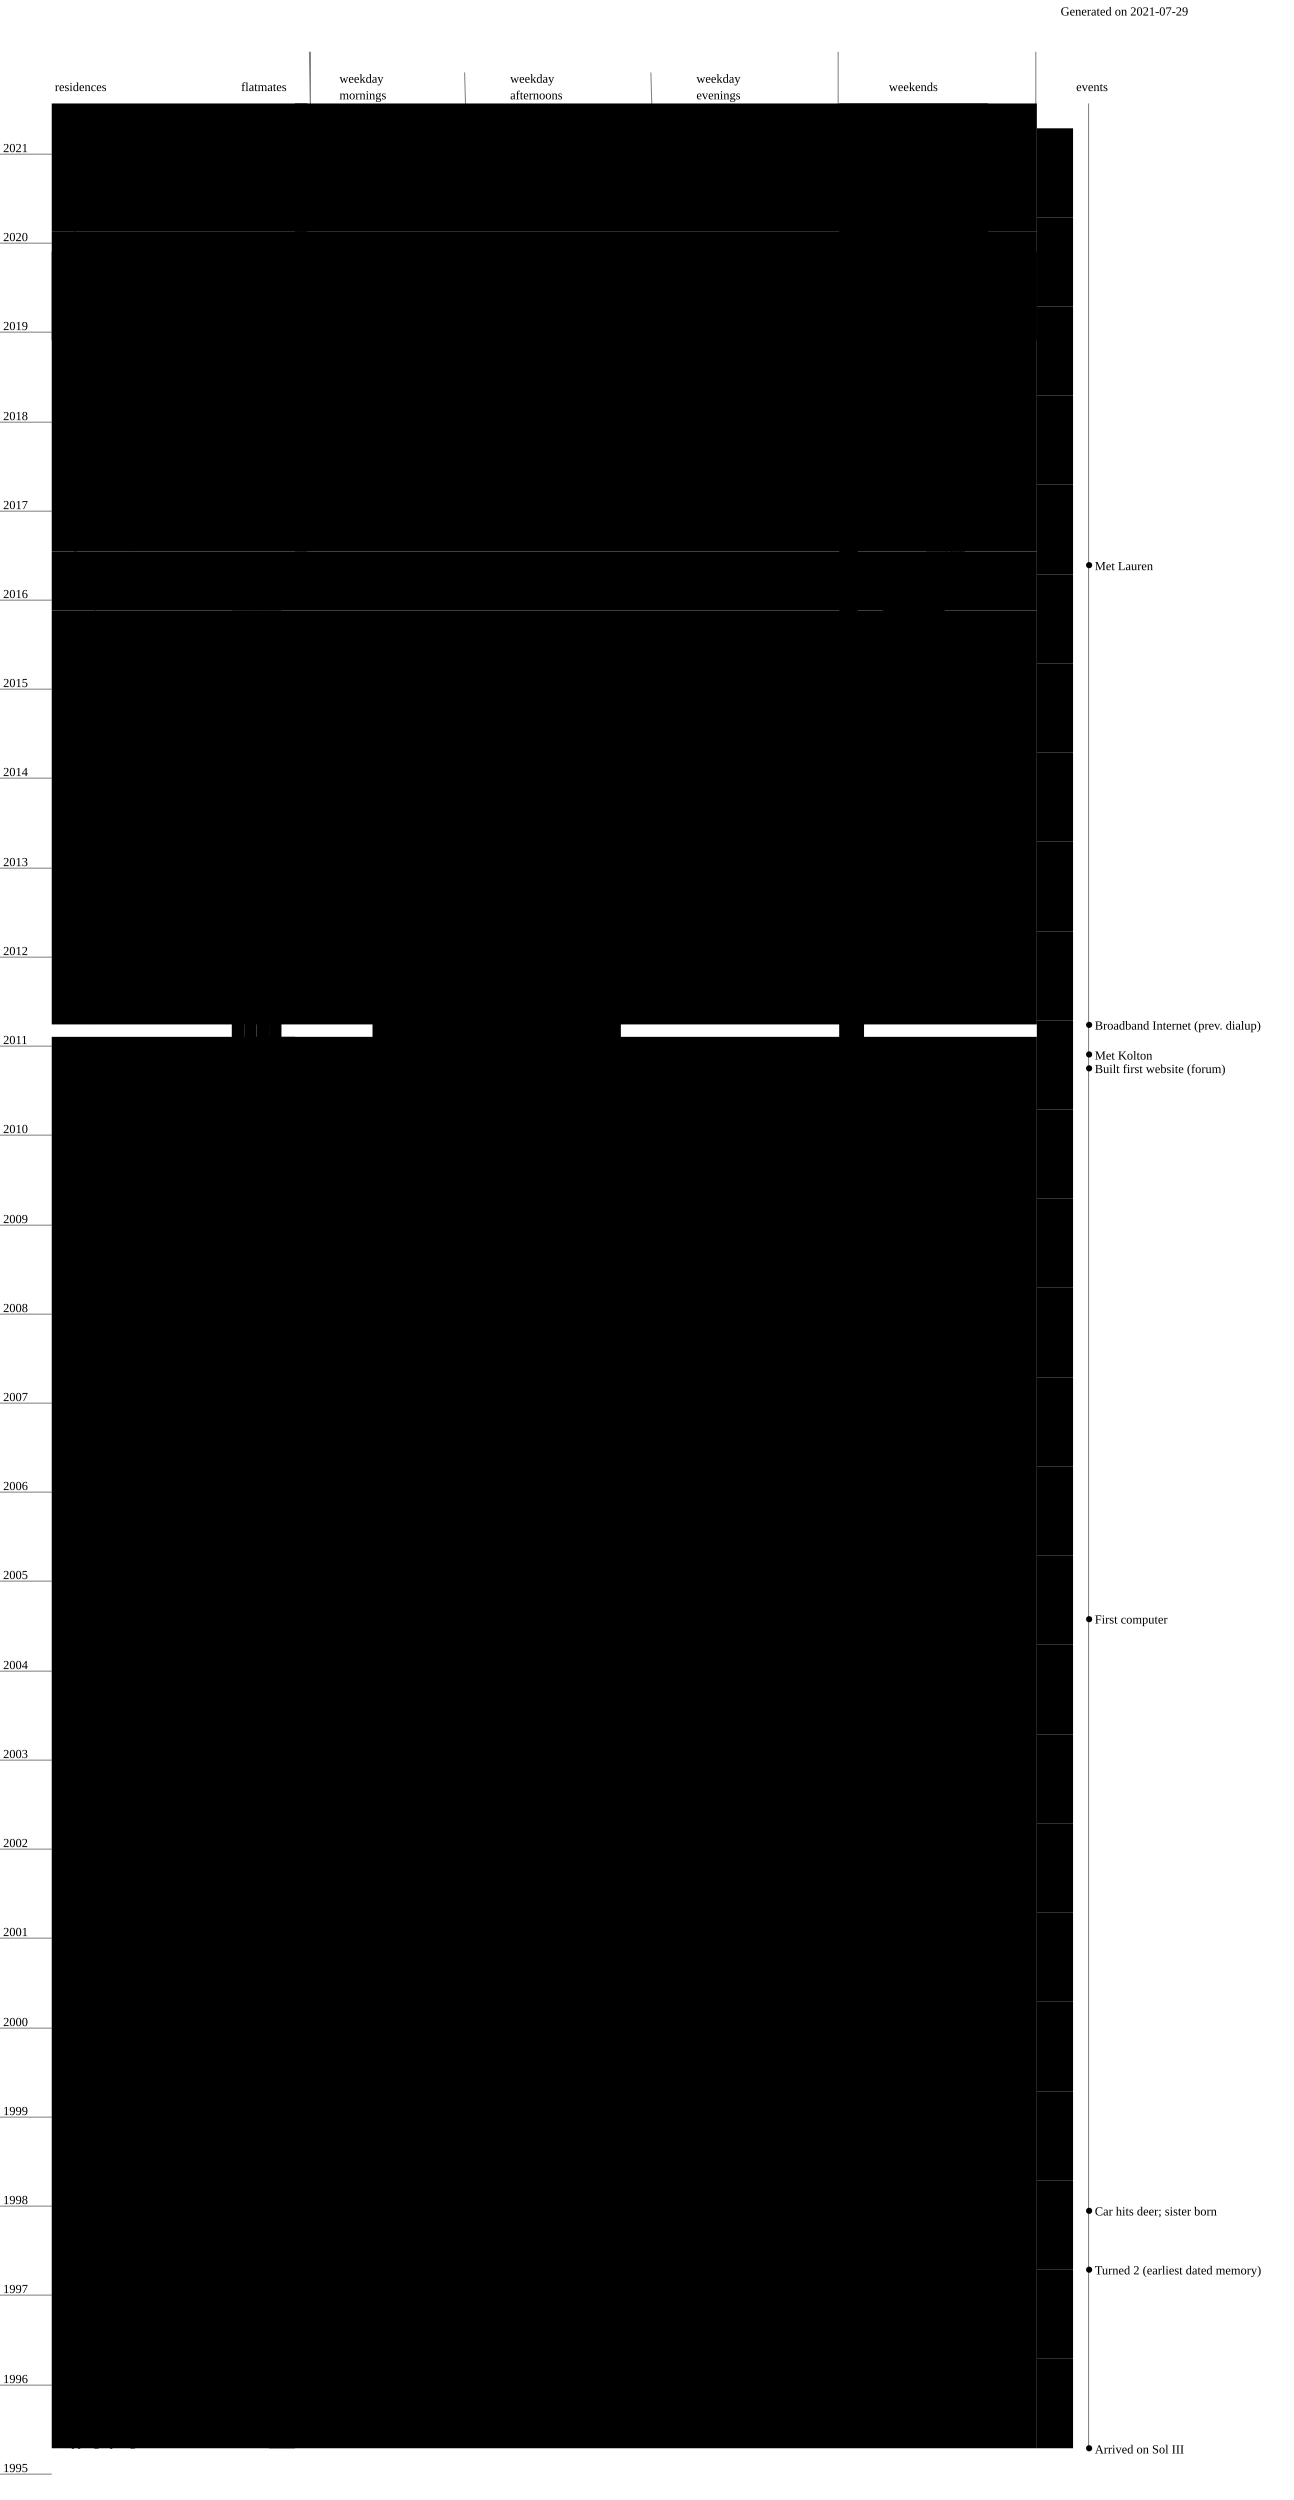
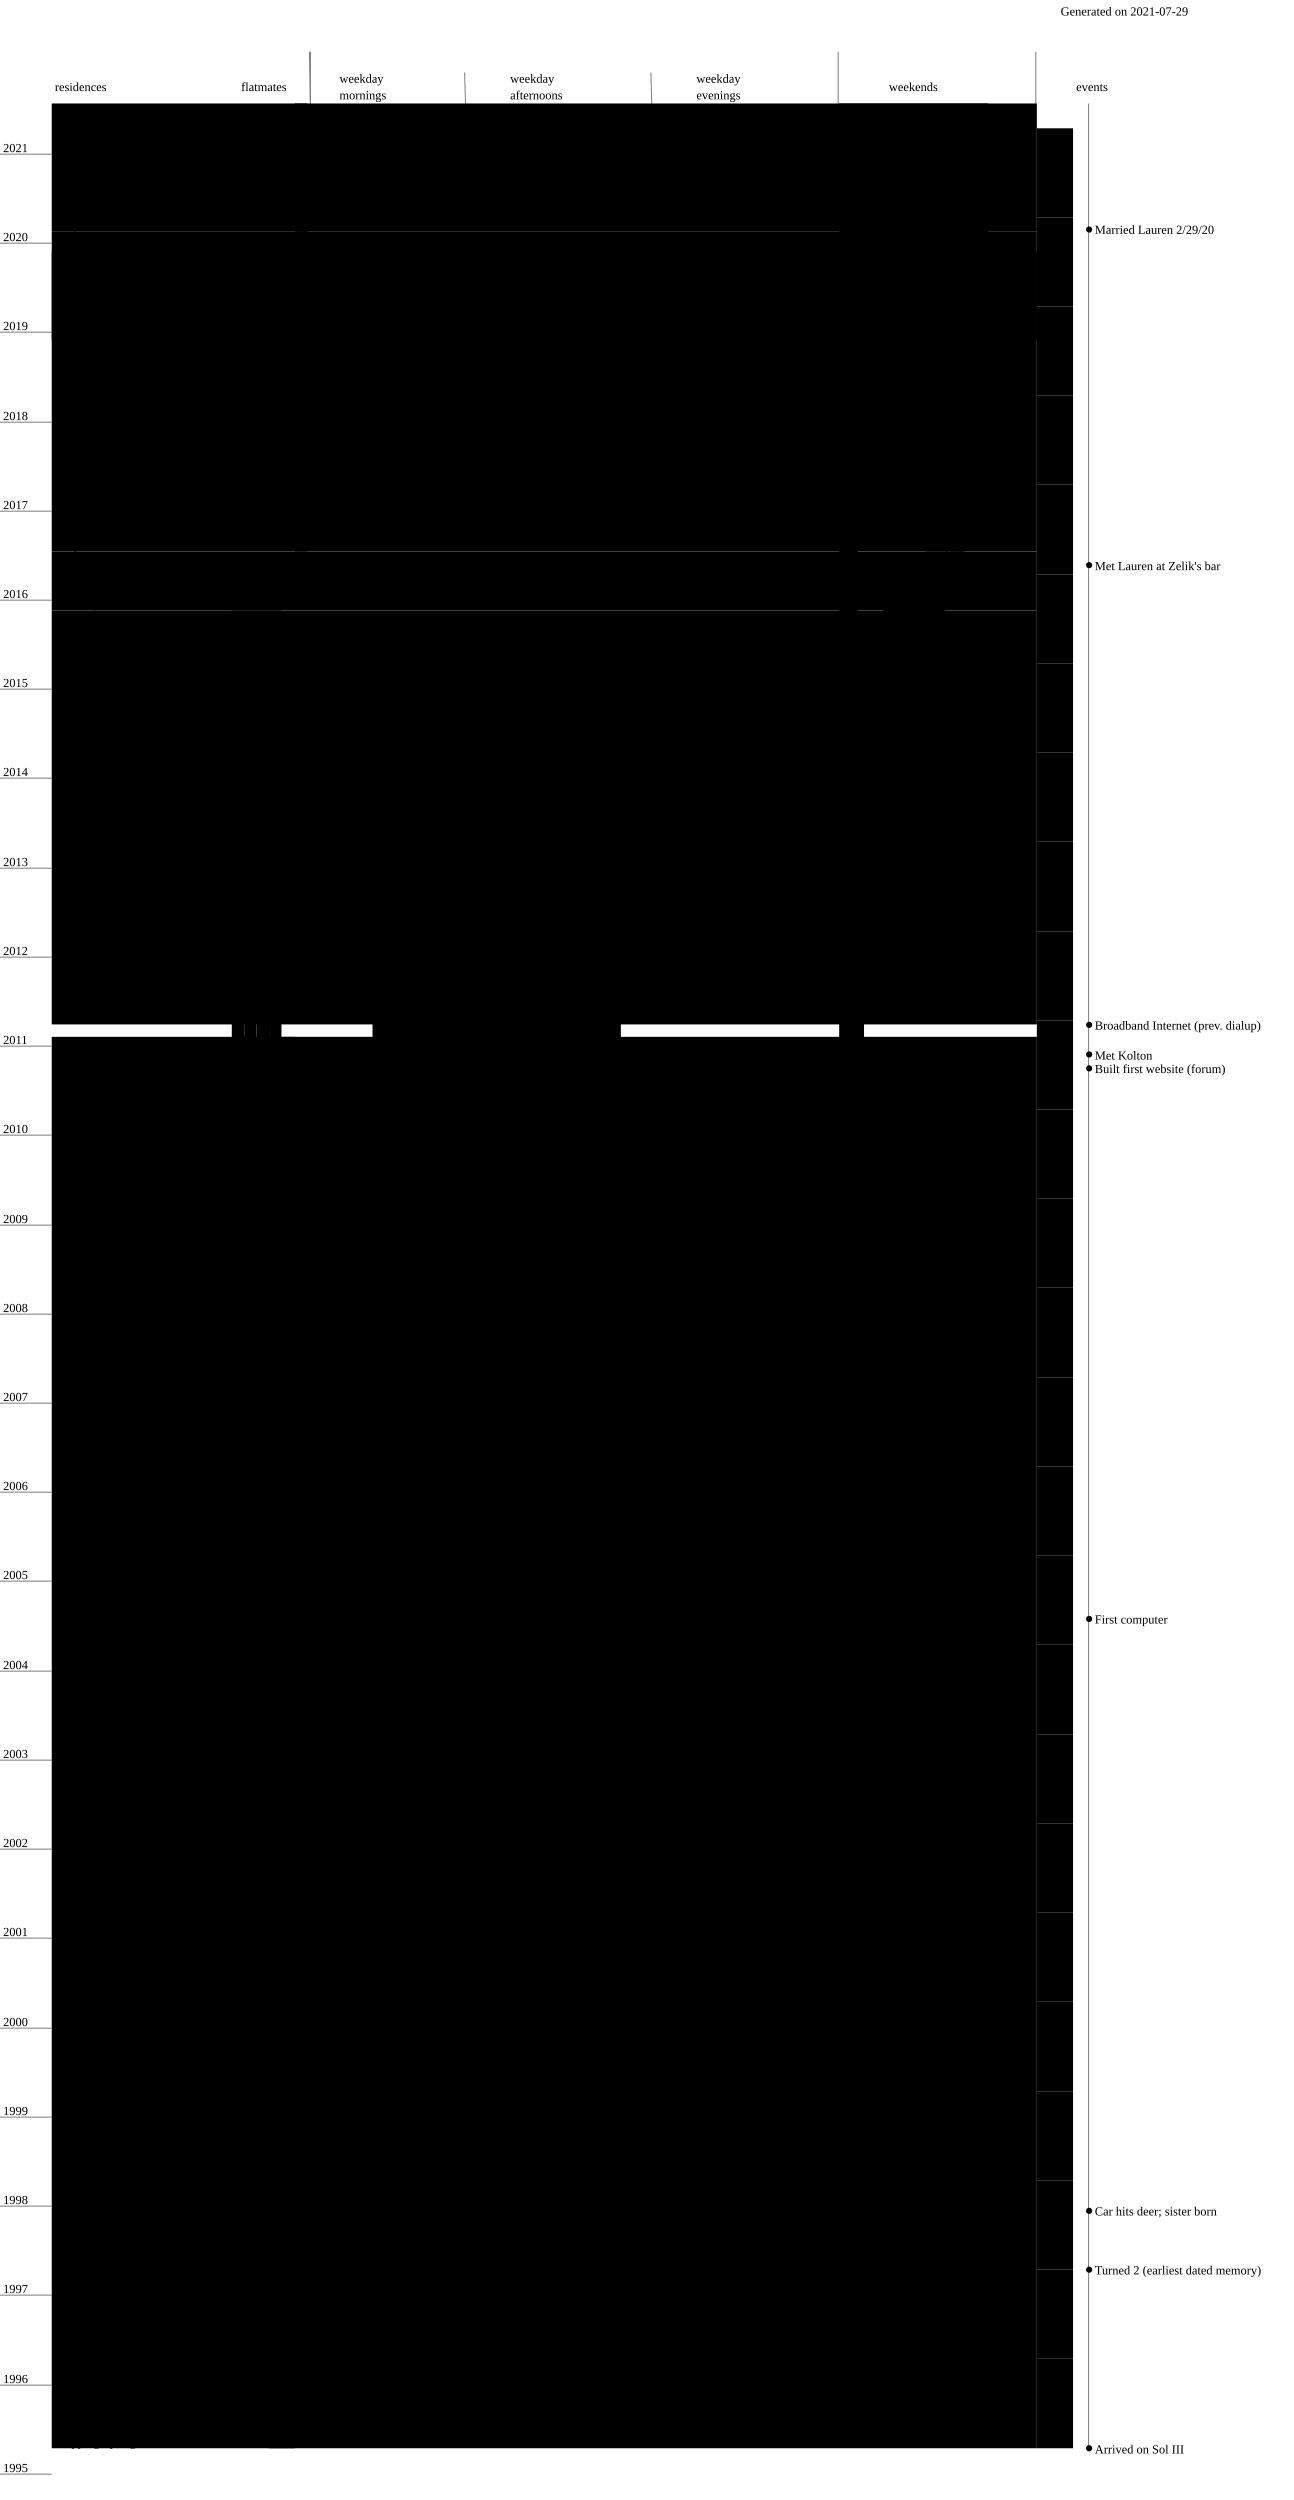
- <svg xmlns="http://www.w3.org/2000/svg" baseProfile="full" height="100%" preserveAspectRatio="xMidYMid meet" version="1.1" viewBox="0,0,1250,2416" width="100%">
+ <svg xmlns="http://www.w3.org/2000/svg" xmlns:xlink="http://www.w3.org/1999/xlink" baseProfile="full" height="100%" preserveAspectRatio="xMidYMid meet" version="1.1" viewBox="0,0,1250,2416" width="100%">
  <defs>
    <pattern height="20" id="pattern1" patternUnits="userSpaceOnUse" width="20">
      <rect height="20" width="20" x="0" y="0" />
      <line x1="0" x2="20" y1="20" y2="0" />
    </pattern>
    <pattern height="8" id="pattern2" patternUnits="userSpaceOnUse" width="8">
      <rect height="8" width="8" x="0" y="0" />
      <circle cx="4" cy="4" r="1" />
    </pattern>
    <pattern height="20" id="pattern3" patternUnits="userSpaceOnUse" width="20">
      <rect height="20" width="20" x="0" y="0" />
      <line x1="0" x2="20" y1="20" y2="0" />
      <line x1="0" x2="20" y1="0" y2="20" />
    </pattern>
    <pattern height="20" id="pattern4" patternUnits="userSpaceOnUse" width="20">
      <rect height="20" width="20" x="0" y="0" />
      <line x1="10" x2="10" y1="0" y2="20" />
    </pattern>
    <pattern height="20" id="pattern5" patternUnits="userSpaceOnUse" width="20">
      <rect height="20" width="20" x="0" y="0" />
      <line x1="0" x2="20" y1="20" y2="20" />
    </pattern>
  </defs>
  <line stroke="grey" x1="0" x2="50" y1="2391" y2="2391" />
  <g class="yeartick">
    <text x="3" y="2389">1995</text>
  </g>
  <line stroke="grey" x1="0" x2="50" y1="2305" y2="2305" />
  <g class="yeartick">
    <text x="3" y="2303">1996</text>
  </g>
  <line stroke="grey" x1="0" x2="50" y1="2218" y2="2218" />
  <g class="yeartick">
    <text x="3" y="2216">1997</text>
  </g>
  <line stroke="grey" x1="0" x2="50" y1="2132" y2="2132" />
  <g class="yeartick">
    <text x="3" y="2130">1998</text>
  </g>
  <line stroke="grey" x1="0" x2="50" y1="2046" y2="2046" />
  <g class="yeartick">
    <text x="3" y="2044">1999</text>
  </g>
  <line stroke="grey" x1="0" x2="50" y1="1960" y2="1960" />
  <g class="yeartick">
    <text x="3" y="1958">2000</text>
  </g>
  <line stroke="grey" x1="0" x2="50" y1="1873" y2="1873" />
  <g class="yeartick">
    <text x="3" y="1871">2001</text>
  </g>
  <line stroke="grey" x1="0" x2="50" y1="1787" y2="1787" />
  <g class="yeartick">
    <text x="3" y="1785">2002</text>
  </g>
  <line stroke="grey" x1="0" x2="50" y1="1701" y2="1701" />
  <g class="yeartick">
    <text x="3" y="1699">2003</text>
  </g>
  <line stroke="grey" x1="0" x2="50" y1="1615" y2="1615" />
  <g class="yeartick">
    <text x="3" y="1613">2004</text>
  </g>
  <line stroke="grey" x1="0" x2="50" y1="1528" y2="1528" />
  <g class="yeartick">
    <text x="3" y="1526">2005</text>
  </g>
  <line stroke="grey" x1="0" x2="50" y1="1442" y2="1442" />
  <g class="yeartick">
    <text x="3" y="1440">2006</text>
  </g>
  <line stroke="grey" x1="0" x2="50" y1="1356" y2="1356" />
  <g class="yeartick">
    <text x="3" y="1354">2007</text>
  </g>
  <line stroke="grey" x1="0" x2="50" y1="1270" y2="1270" />
  <g class="yeartick">
    <text x="3" y="1268">2008</text>
  </g>
  <line stroke="grey" x1="0" x2="50" y1="1184" y2="1184" />
  <g class="yeartick">
    <text x="3" y="1182">2009</text>
  </g>
  <line stroke="grey" x1="0" x2="50" y1="1097" y2="1097" />
  <g class="yeartick">
    <text x="3" y="1095">2010</text>
  </g>
  <line stroke="grey" x1="0" x2="50" y1="1011" y2="1011" />
  <g class="yeartick">
    <text x="3" y="1009">2011</text>
  </g>
  <line stroke="grey" x1="0" x2="50" y1="925" y2="925" />
  <g class="yeartick">
    <text x="3" y="923">2012</text>
  </g>
  <line stroke="grey" x1="0" x2="50" y1="839" y2="839" />
  <g class="yeartick">
    <text x="3" y="837">2013</text>
  </g>
  <line stroke="grey" x1="0" x2="50" y1="752" y2="752" />
  <g class="yeartick">
    <text x="3" y="750">2014</text>
  </g>
  <line stroke="grey" x1="0" x2="50" y1="666" y2="666" />
  <g class="yeartick">
    <text x="3" y="664">2015</text>
  </g>
  <line stroke="grey" x1="0" x2="50" y1="580" y2="580" />
  <g class="yeartick">
    <text x="3" y="578">2016</text>
  </g>
  <line stroke="grey" x1="0" x2="50" y1="494" y2="494" />
  <g class="yeartick">
    <text x="3" y="492">2017</text>
  </g>
  <line stroke="grey" x1="0" x2="50" y1="408" y2="408" />
  <g class="yeartick">
    <text x="3" y="406">2018</text>
  </g>
  <line stroke="grey" x1="0" x2="50" y1="321" y2="321" />
  <g class="yeartick">
    <text x="3" y="319">2019</text>
  </g>
  <line stroke="grey" x1="0" x2="50" y1="235" y2="235" />
  <g class="yeartick">
    <text x="3" y="233">2020</text>
  </g>
  <line stroke="grey" x1="0" x2="50" y1="149" y2="149" />
  <g class="yeartick">
    <text x="3" y="147">2021</text>
  </g>
  <g class="age">
    <polygon class="rectangle" points="1002,2366 1037,2366 1037,2279 1002,2279" />
  </g>
  <g class="age">
    <polygon class="rectangle" points="1002,2279 1037,2279 1037,2193 1002,2193" />
    <g class="age middle">
      <text x="1020" y="2241">1</text>
    </g>
  </g>
  <g class="age">
    <polygon class="rectangle" points="1002,2193 1037,2193 1037,2107 1002,2107" />
    <g class="age middle">
      <text x="1020" y="2155">2</text>
    </g>
  </g>
  <g class="age">
    <polygon class="rectangle" points="1002,2107 1037,2107 1037,2021 1002,2021" />
    <g class="age middle">
      <text x="1020" y="2069">3</text>
    </g>
  </g>
  <g class="age">
    <polygon class="rectangle" points="1002,2021 1037,2021 1037,1934 1002,1934" />
    <g class="age middle">
      <text x="1020" y="1982">4</text>
    </g>
  </g>
  <g class="age">
    <polygon class="rectangle" points="1002,1934 1037,1934 1037,1848 1002,1848" />
    <g class="age middle">
      <text x="1020" y="1896">5</text>
    </g>
  </g>
  <g class="age">
    <polygon class="rectangle" points="1002,1848 1037,1848 1037,1762 1002,1762" />
    <g class="age middle">
      <text x="1020" y="1810">6</text>
    </g>
  </g>
  <g class="age">
    <polygon class="rectangle" points="1002,1762 1037,1762 1037,1676 1002,1676" />
    <g class="age middle">
      <text x="1020" y="1724">7</text>
    </g>
  </g>
  <g class="age">
    <polygon class="rectangle" points="1002,1676 1037,1676 1037,1589 1002,1589" />
    <g class="age middle">
      <text x="1020" y="1638">8</text>
    </g>
  </g>
  <g class="age">
    <polygon class="rectangle" points="1002,1589 1037,1589 1037,1503 1002,1503" />
    <g class="age middle">
      <text x="1020" y="1551">9</text>
    </g>
  </g>
  <g class="age">
    <polygon class="rectangle" points="1002,1503 1037,1503 1037,1417 1002,1417" />
    <g class="age middle">
      <text x="1020" y="1465">10</text>
    </g>
  </g>
  <g class="age">
    <polygon class="rectangle" points="1002,1417 1037,1417 1037,1331 1002,1331" />
    <g class="age middle">
      <text x="1020" y="1379">11</text>
    </g>
  </g>
  <g class="age">
    <polygon class="rectangle" points="1002,1331 1037,1331 1037,1244 1002,1244" />
    <g class="age middle">
      <text x="1020" y="1293">12</text>
    </g>
  </g>
  <g class="age">
    <polygon class="rectangle" points="1002,1244 1037,1244 1037,1158 1002,1158" />
    <g class="age middle">
      <text x="1020" y="1206">13</text>
    </g>
  </g>
  <g class="age">
    <polygon class="rectangle" points="1002,1158 1037,1158 1037,1072 1002,1072" />
    <g class="age middle">
      <text x="1020" y="1120">14</text>
    </g>
  </g>
  <g class="age">
    <polygon class="rectangle" points="1002,1072 1037,1072 1037,986 1002,986" />
    <g class="age middle">
      <text x="1020" y="1034">15</text>
    </g>
  </g>
  <g class="age">
    <polygon class="rectangle" points="1002,986 1037,986 1037,900 1002,900" />
    <g class="age middle">
      <text x="1020" y="948">16</text>
    </g>
  </g>
  <g class="age">
    <polygon class="rectangle" points="1002,900 1037,900 1037,813 1002,813" />
    <g class="age middle">
      <text x="1020" y="861">17</text>
    </g>
  </g>
  <g class="age">
    <polygon class="rectangle" points="1002,813 1037,813 1037,727 1002,727" />
    <g class="age middle">
      <text x="1020" y="775">18</text>
    </g>
  </g>
  <g class="age">
    <polygon class="rectangle" points="1002,727 1037,727 1037,641 1002,641" />
    <g class="age middle">
      <text x="1020" y="689">19</text>
    </g>
  </g>
  <g class="age">
    <polygon class="rectangle" points="1002,641 1037,641 1037,555 1002,555" />
    <g class="age middle">
      <text x="1020" y="603">20</text>
    </g>
  </g>
  <g class="age">
    <polygon class="rectangle" points="1002,555 1037,555 1037,468 1002,468" />
    <g class="age middle">
      <text x="1020" y="517">21</text>
    </g>
  </g>
  <g class="age">
    <polygon class="rectangle" points="1002,468 1037,468 1037,382 1002,382" />
    <g class="age middle">
      <text x="1020" y="430">22</text>
    </g>
  </g>
  <g class="age">
    <polygon class="rectangle" points="1002,382 1037,382 1037,296 1002,296" />
    <g class="age middle">
      <text x="1020" y="344">23</text>
    </g>
  </g>
  <g class="age">
    <polygon class="rectangle" points="1002,296 1037,296 1037,210 1002,210" />
    <g class="age middle">
      <text x="1020" y="258">24</text>
    </g>
  </g>
  <g class="age">
    <polygon class="rectangle" points="1002,210 1037,210 1037,124 1002,124" />
    <g class="age middle">
      <text x="1020" y="172">25</text>
    </g>
  </g>
  <g class="axis_label">
    <text x="328" y="80">weekday</text>
  </g>
  <g class="axis_label">
    <text x="328" y="96">mornings</text>
  </g>
  <g class="axis_label">
    <text x="493" y="80">weekday</text>
  </g>
  <g class="axis_label">
    <text x="493" y="96">afternoons</text>
  </g>
  <g class="axis_label">
    <text x="673" y="80">weekday</text>
  </g>
  <g class="axis_label">
    <text x="673" y="96">evenings</text>
  </g>
  <line stroke="grey" x1="300" x2="299" y1="105" y2="50" />
  <line stroke="grey" x1="450" x2="449" y1="105" y2="70" />
  <line stroke="grey" x1="630" x2="629" y1="105" y2="70" />
  <g class="axis_label">
    <text x="859" y="88">weekends</text>
  </g>
  <line stroke="grey" x1="810" x2="810" y1="105" y2="50" />
  <line stroke="grey" x1="1001" x2="1001" y1="105" y2="50" />
  <g class="axis_label">
    <text x="53" y="88">residences</text>
  </g>
  <g class="axis_label">
    <text x="233" y="88">flatmates</text>
  </g>
  <line stroke="grey" x1="300" x2="300" y1="105" y2="50" />
  <g class="axis_label">
    <text x="1040" y="88">events</text>
  </g>
  <line stroke="grey" x1="1052" x2="1052" y1="100" y2="2366" />
  <g>
    <text x="1025" y="15">Generated on 2021-07-29</text>
  </g>
  <circle class="event1" cx="1052.527" cy="2366.0" r="3" />
  <g class="event">
    <text x="1058" y="2371">Arrived on Sol III</text>
  </g>
  <polygon class="gray1 residence rectangle" points="50,2366 1002,2366 1002,1002 50,1002" />
  <g>
    <text x="53" y="2364">Dripping Springs TX</text>
  </g>
  <polygon class="gray2 residence rectangle" points="50,990 1002,990 1002,590 50,590" />
  <g>
    <text x="53" y="988">Mill St, San Marcos TX</text>
  </g>
  <polygon class="gray3 residence rectangle" points="50,590 1002,590 1002,533 50,533" />
  <g>
    <text x="53" y="589">Post Rd, San Marcos TX</text>
  </g>
  <polygon class="gray4 residence rectangle" points="50,533 1002,533 1002,243 50,243" />
  <g>
    <text x="53" y="531">Lady Bird Lane, San Marcos TX</text>
  </g>
  <polygon class="gray5 residence rectangle" points="50,329 1002,329 1002,224 50,224" />
  <g>
    <text x="53" y="327">Deaton Hill, Austin TX</text>
  </g>
  <polygon class="gray6 residence rectangle" points="50,224 1002,224 1002,100 50,100" />
  <g>
    <text x="53" y="222">Corpus Christi TX</text>
  </g>
-   <polygon class="school1 rectangle" points="360,1996 600,1996 600,875 360,875" />
+   <polygon class="school1 rectangle" points="360,1995 600,1995 600,874 360,874" />
  <g class="school1 middle">
    <text x="480" y="1440">Homeschooled</text>
  </g>
  <polygon class="friend2 rectangle" points="272,2366 285,2366 285,1002 272,1002" />
  <g class="friend2 vert middle">
    <text x="279" y="1689">SH</text>
  </g>
  <polygon class="friend2 rectangle" points="260,2366 272,2366 272,590 260,590" />
  <g class="friend2 vert middle">
    <text x="267" y="1483">JH</text>
  </g>
  <polygon class="friend2 rectangle" points="248,2136 260,2136 260,590 248,590" />
  <g class="friend2 vert middle">
    <text x="255" y="1368">RAH</text>
  </g>
  <polygon class="friend2 rectangle" points="236,1833 248,1833 248,590 236,590" />
  <g class="friend2 vert middle">
    <text x="243" y="1216">BRH</text>
  </g>
  <polygon class="friend2 rectangle" points="224,1697 236,1697 236,590 224,590" />
  <g class="friend2 vert middle">
    <text x="231" y="1149">LJH</text>
  </g>
  <polygon class="friend1 rectangle" points="285,224 297,224 297,100 285,100" />
  <g class="friend1 vert middle">
    <text x="291" y="167">Lauren</text>
  </g>
  <polygon class="friend1 rectangle" points="285,508 297,508 297,329 285,329" />
  <g class="friend1 vert middle">
    <text x="291" y="423">Luke</text>
  </g>
  <polygon class="friend2 rectangle" points="285,533 297,533 297,518 285,518" />
  <g class="friend2 vert middle">
    <text x="291" y="530">Chris</text>
  </g>
  <polygon class="friend2 rectangle" points="285,329 297,329 297,224 285,224" />
  <g class="friend2 vert middle">
    <text x="291" y="281">Micah</text>
  </g>
  <circle class="event2" cx="1052.527" cy="2193.436" r="3" />
  <g class="event">
    <text x="1058" y="2198">Turned 2 (earliest dated memory)</text>
  </g>
  <circle class="event3" cx="1052.527" cy="2136.544" r="3" />
  <g class="event">
    <text x="1058" y="2141">Car hits deer; sister born</text>
  </g>
  <circle class="event4" cx="1052.527" cy="546.165" r="3" />
  <g class="event">
-     <text x="1058" y="551">Met Lauren</text>
-   </g>
-   <circle class="event5" cx="1052.527" cy="1564.791" r="3" />
+     <text x="1058" y="551">Met Lauren at Zelik's bar</text>
+   </g>
+   <circle class="event5" cx="1052.527" cy="1564.555" r="3" />
  <g class="event">
    <text x="1058" y="1569">First computer</text>
  </g>
  <circle class="event6" cx="1052.527" cy="1032.462" r="3" />
  <g class="event">
    <text x="1058" y="1037">Built first website (forum)</text>
  </g>
  <circle class="event7" cx="1052.527" cy="990.442" r="3" />
  <g class="event">
    <text x="1058" y="995">Broadband Internet (prev. dialup)</text>
  </g>
  <circle class="event8" cx="1052.527" cy="1019.006" r="3" />
  <g class="event">
    <text x="1058" y="1024">Met Kolton</text>
+   </g>
+   <a target="_blank" xlink:href="https://lukeloveslauren.com">
+     <circle class="event9" cx="1052.527" cy="221.81" r="3" />
+   </a>
+   <g class="event">
+     <a target="_blank" xlink:href="https://lukeloveslauren.com">
+       <text x="1058" y="226">Married Lauren 2/29/20</text>
+     </a>
  </g>
  <polygon class="love2 rectangle" points="853,673 913,673 913,579 853,579" />
  <g class="love2 vert middle">
    <text x="883" y="631">Rebekah</text>
  </g>
  <polygon class="love1 rectangle" points="895,533 931,533 931,525 895,525" />
  <g class="love1 middle">
    <text x="913" y="534">Ana</text>
  </g>
  <polygon class="love3 rectangle" points="811,511 955,511 955,100 811,100" />
  <g class="love3 middle">
    <text x="883" y="310">Lauren</text>
  </g>
-   <polygon class="work1 rectangle" points="811,512 931,512 931,472 811,472" />
+   <polygon class="work1 rectangle" points="300,512 690,512 690,472 300,472" />
  <g class="work1 middle">
-     <text x="871" y="497">Ella Lofts</text>
-   </g>
-   <polygon class="play1 rectangle" points="811,1651 835,1651 835,1219 811,1219" />
+     <text x="495" y="497">Ella Lofts</text>
+   </g>
+   <polygon class="play1 rectangle" points="811,1650 835,1650 835,1219 811,1219" />
  <g class="play1 vert middle">
    <text x="823" y="1440">Church (ACF)</text>
  </g>
  <polygon class="play2 rectangle" points="811,1219 835,1219 835,961 811,961" />
  <g class="play2 vert middle">
    <text x="823" y="1095">Church (GH)</text>
  </g>
-   <polygon class="play1 rectangle" points="811,961 829,961 829,530 811,530" />
+   <polygon class="play1 rectangle" points="811,961 829,961 829,529 811,529" />
  <g class="play1 vert middle">
    <text x="820" y="750">Church (HCC)</text>
  </g>
-   <polygon class="play2 rectangle" points="811,530 823,530 823,443 811,443" />
+   <polygon class="play2 rectangle" points="811,529 823,529 823,443 811,443" />
  <g class="play2 vert middle">
-     <text x="817" y="492">Church (Eikon)</text>
+     <text x="817" y="491">Church (Eikon)</text>
  </g>
</svg>
